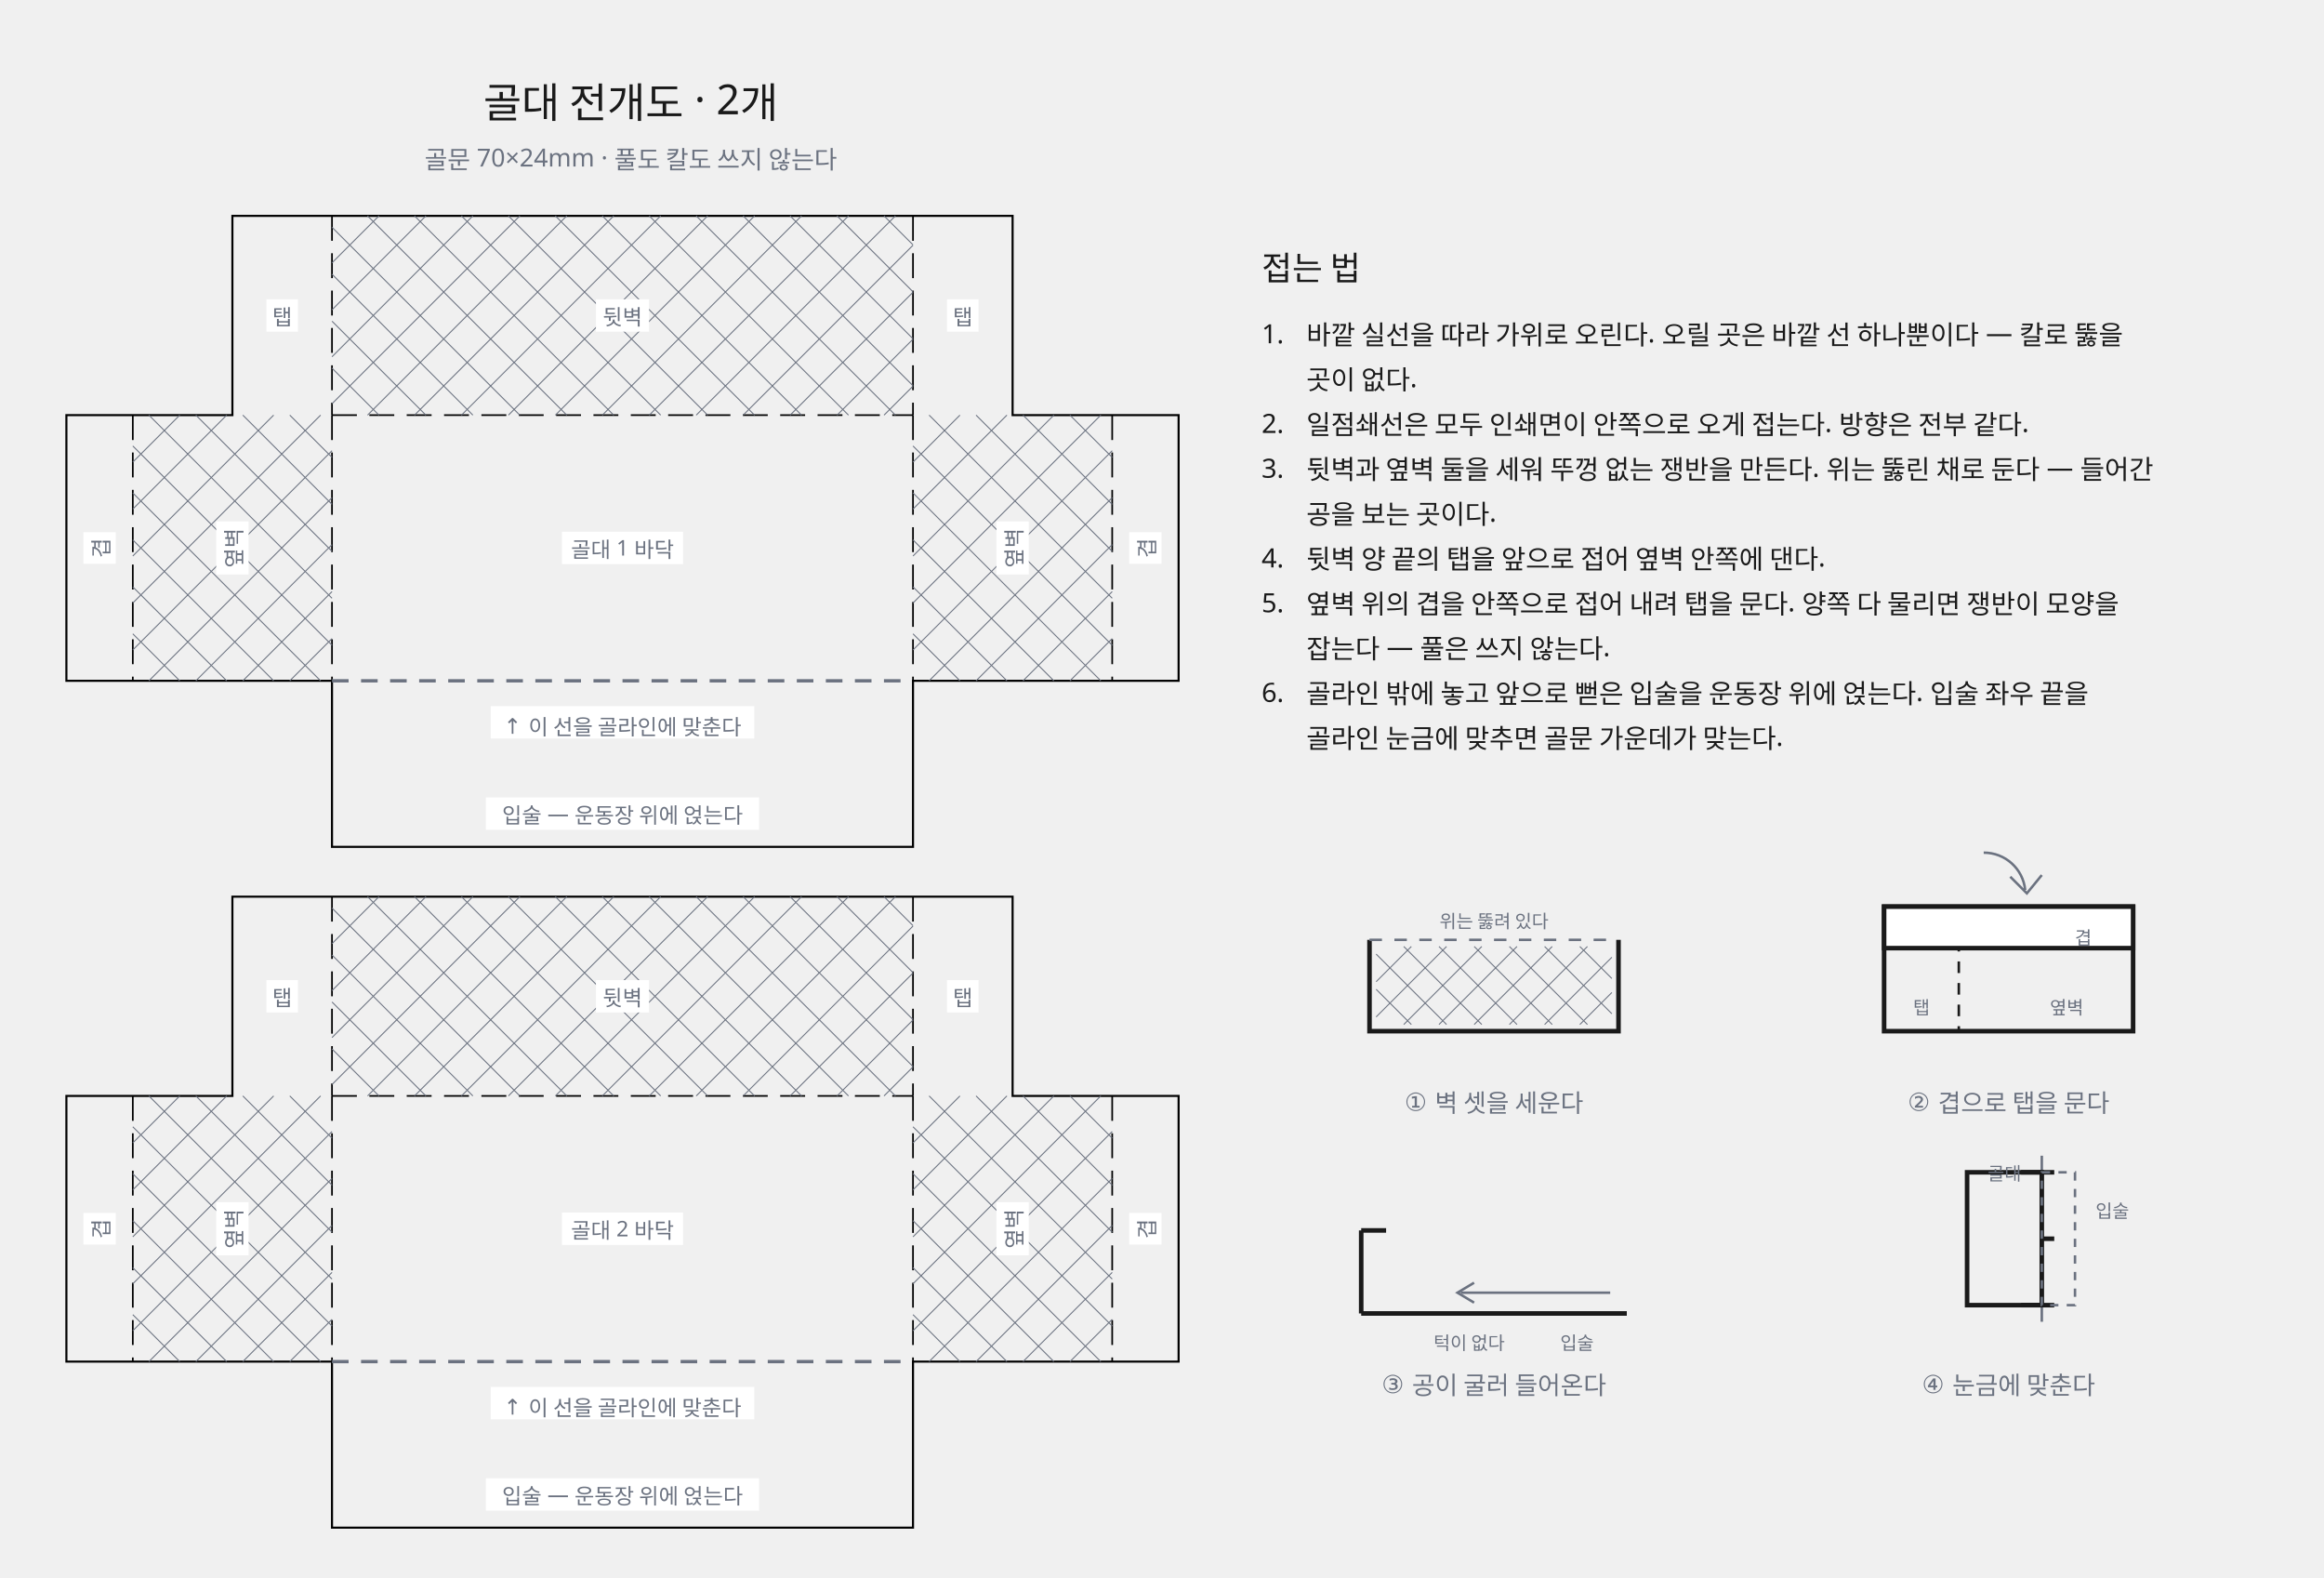
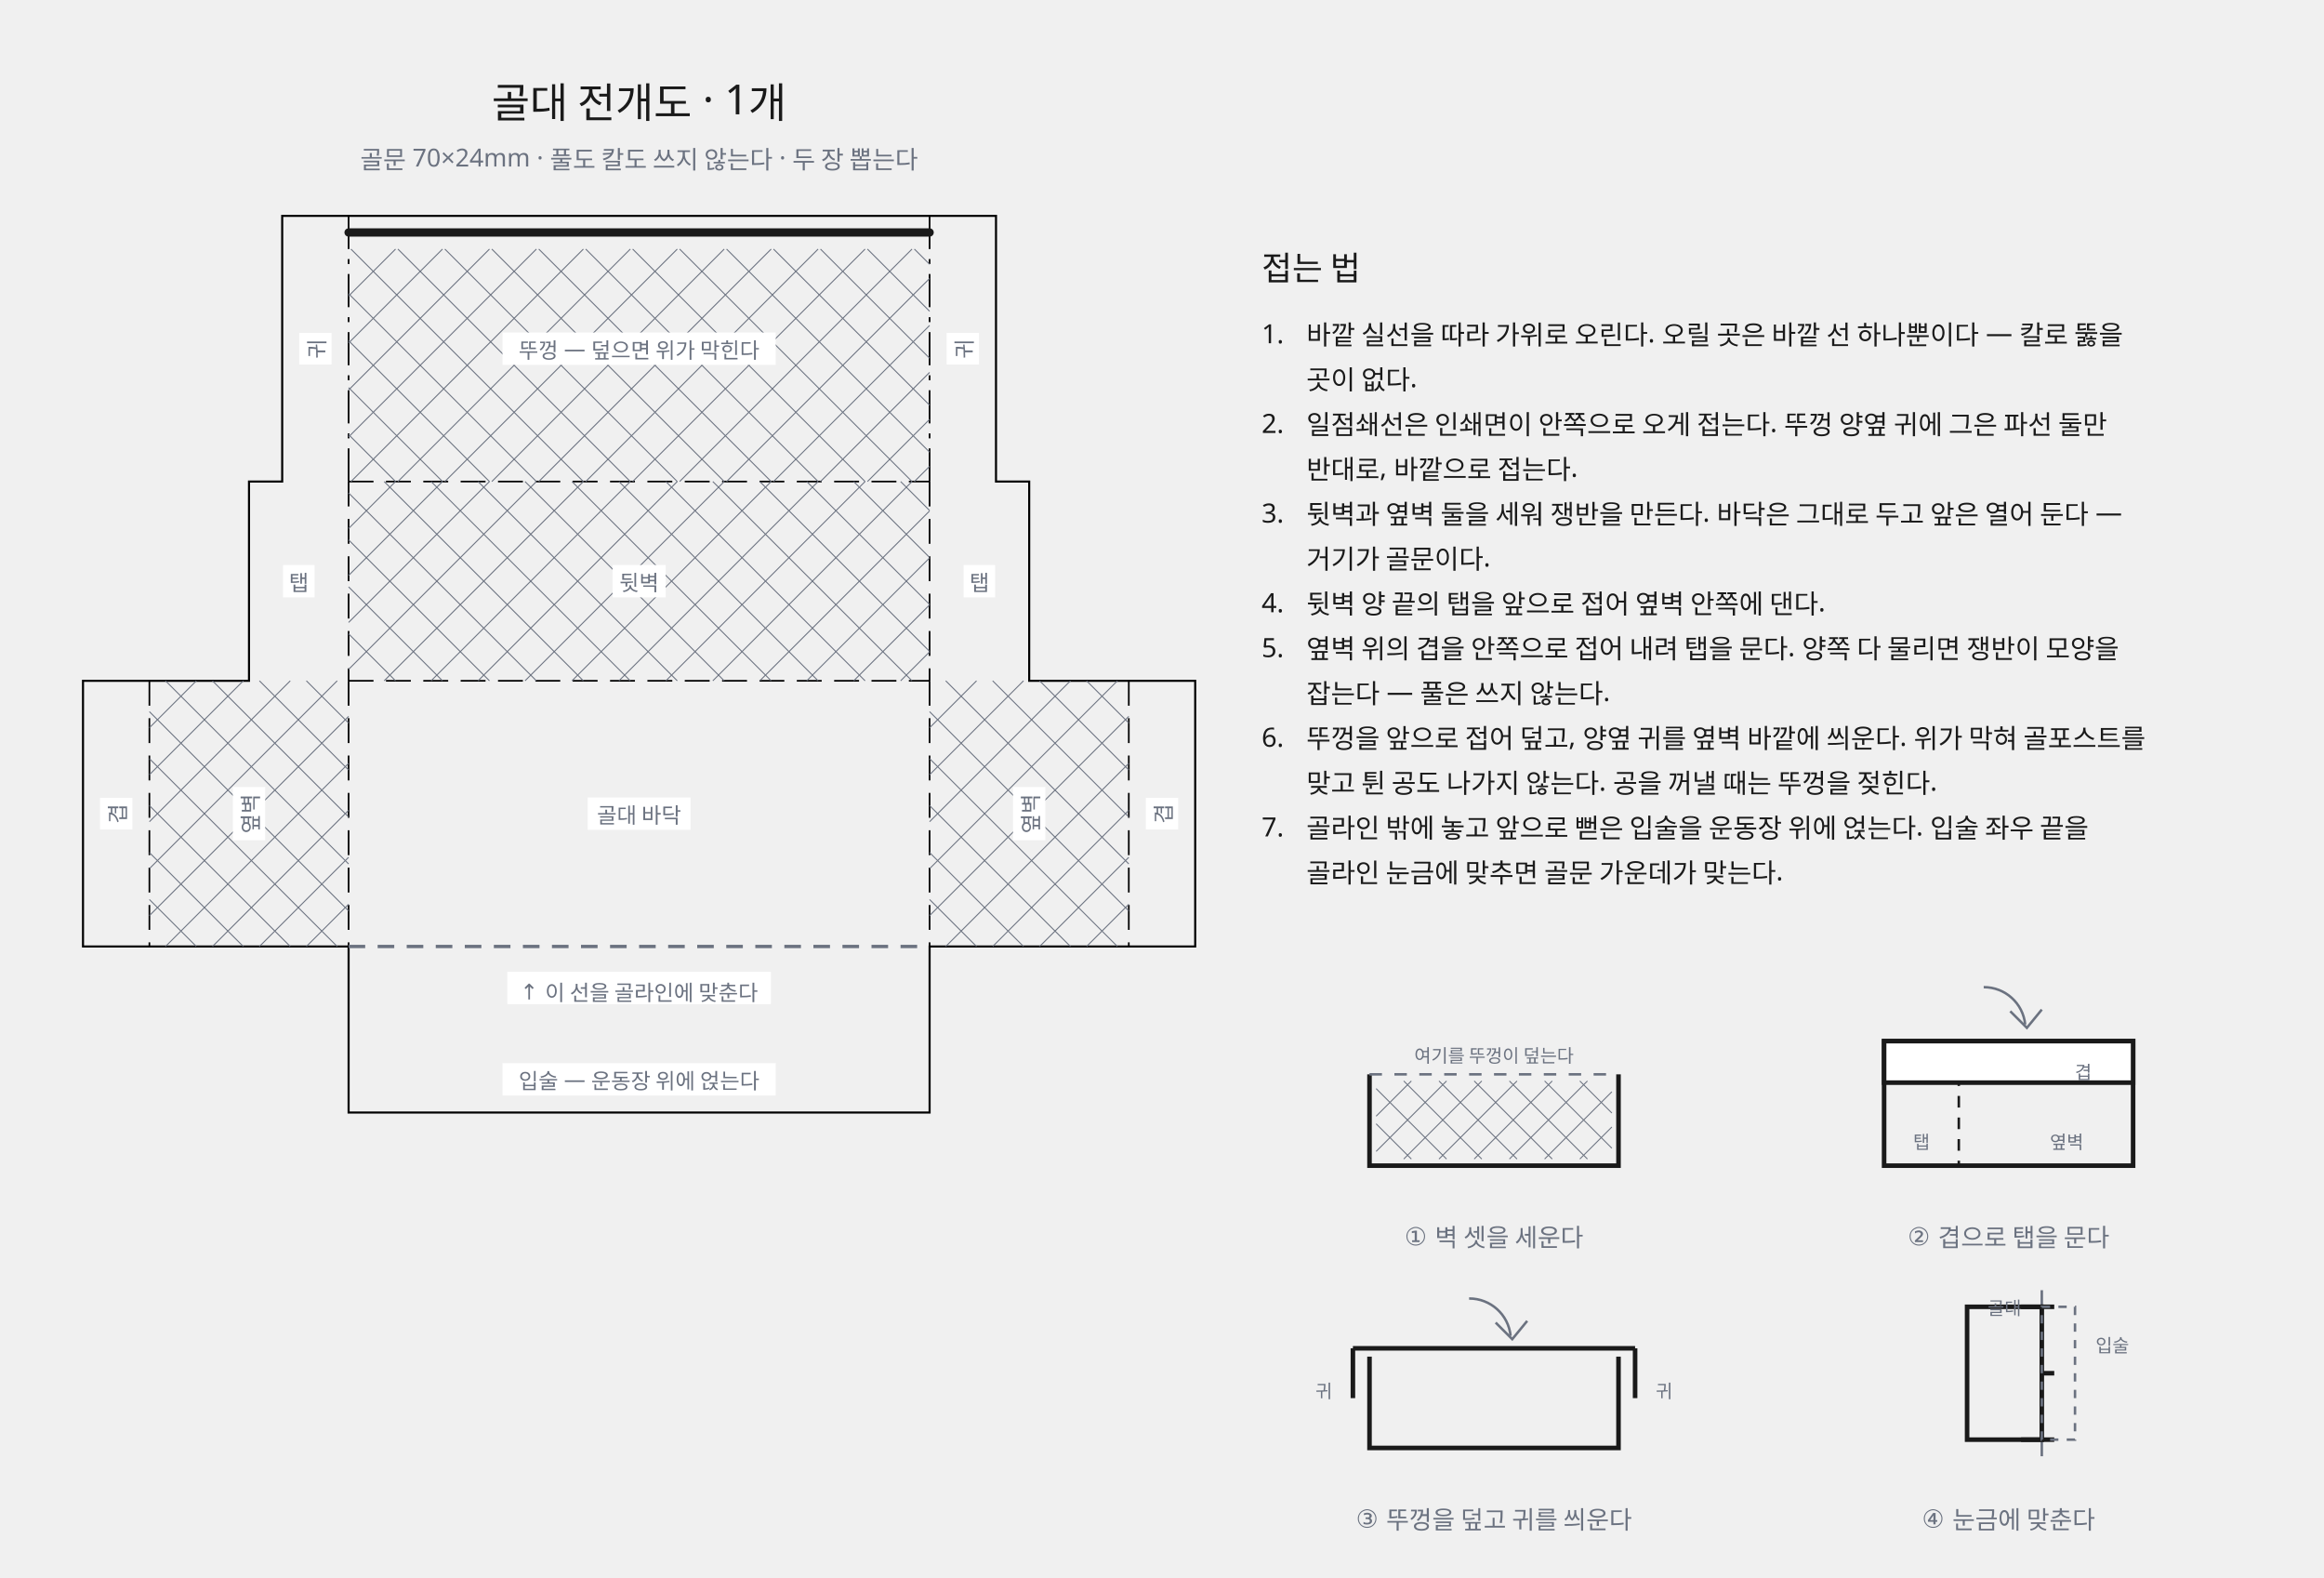
<svg xmlns="http://www.w3.org/2000/svg" width="280mm" height="190mm" viewBox="0 0 280 190" font-family="Noto Sans KR">
  <g id="pc-cut" fill="none" stroke="#000000" stroke-width="0.25" stroke-linecap="butt">
-     <path d="M 28 26 H 122 V 50 H 142 V 82 H 110 V 102 H 40 V 82 H 8 V 50 H 28 Z" />
-     <path d="M 28 108 H 122 V 132 H 142 V 164 H 110 V 184 H 40 V 164 H 8 V 132 H 28 Z" />
+     <path d="M 34 26 H 120 V 58 H 124 V 82 H 144 V 114 H 112 V 134 H 42 V 114 H 10 V 82 H 30 V 58 H 34 Z" />
  </g>
  <g id="pc-fold-valley" fill="none" stroke="#000000" stroke-width="0.2" stroke-dasharray="3 1.5" stroke-linecap="butt">
-     <line x1="40" y1="50" x2="110" y2="50" />
-     <line x1="40" y1="50" x2="40" y2="82" />
-     <line x1="110" y1="50" x2="110" y2="82" />
-     <line x1="16" y1="50" x2="16" y2="82" />
-     <line x1="134" y1="50" x2="134" y2="82" />
-     <line x1="40" y1="26" x2="40" y2="50" />
-     <line x1="110" y1="26" x2="110" y2="50" />
-     <line x1="40" y1="132" x2="110" y2="132" />
-     <line x1="40" y1="132" x2="40" y2="164" />
-     <line x1="110" y1="132" x2="110" y2="164" />
-     <line x1="16" y1="132" x2="16" y2="164" />
-     <line x1="134" y1="132" x2="134" y2="164" />
-     <line x1="40" y1="108" x2="40" y2="132" />
-     <line x1="110" y1="108" x2="110" y2="132" />
+     <line x1="42" y1="58" x2="112" y2="58" />
+     <line x1="42" y1="82" x2="112" y2="82" />
+     <line x1="42" y1="82" x2="42" y2="114" />
+     <line x1="112" y1="82" x2="112" y2="114" />
+     <line x1="18" y1="82" x2="18" y2="114" />
+     <line x1="136" y1="82" x2="136" y2="114" />
+     <line x1="42" y1="58" x2="42" y2="82" />
+     <line x1="112" y1="58" x2="112" y2="82" />
+   </g>
+   <g id="pc-fold-mountain" fill="none" stroke="#000000" stroke-width="0.2" stroke-dasharray="4 1.2 0.6 1.2" stroke-linecap="butt">
+     <line x1="42" y1="26" x2="42" y2="58" />
+     <line x1="112" y1="26" x2="112" y2="58" />
  </g>
  <g id="pc-art" fill="#1a1a1a" stroke="none">
-     <text x="76" y="12" font-size="5" dominant-baseline="central" text-anchor="middle">골대 전개도 · 2개</text>
-     <text x="76" y="19" font-size="3" dominant-baseline="central" fill="#6b7280" text-anchor="middle">골문 70×24mm · 풀도 칼도 쓰지 않는다</text>
+     <text x="77" y="12" font-size="5" dominant-baseline="central" text-anchor="middle">골대 전개도 · 1개</text>
+     <text x="77" y="19" font-size="3" dominant-baseline="central" fill="#6b7280" text-anchor="middle">골문 70×24mm · 풀도 칼도 쓰지 않는다 · 두 장 뽑는다</text>
    <g stroke="#6b7280" stroke-width="0.12" fill="none">
-       <line x1="40" y1="31.657" x2="45.657" y2="26" />
-       <line x1="40" y1="37.314" x2="51.314" y2="26" />
-       <line x1="40" y1="42.971" x2="56.971" y2="26" />
-       <line x1="40" y1="48.627" x2="62.627" y2="26" />
-       <line x1="44.284" y1="50" x2="68.284" y2="26" />
-       <line x1="49.941" y1="50" x2="73.941" y2="26" />
-       <line x1="55.598" y1="50" x2="79.598" y2="26" />
-       <line x1="61.255" y1="50" x2="85.255" y2="26" />
-       <line x1="66.912" y1="50" x2="90.912" y2="26" />
-       <line x1="72.569" y1="50" x2="96.569" y2="26" />
-       <line x1="78.225" y1="50" x2="102.225" y2="26" />
-       <line x1="83.882" y1="50" x2="107.882" y2="26" />
-       <line x1="89.539" y1="50" x2="110" y2="29.539" />
-       <line x1="95.196" y1="50" x2="110" y2="35.196" />
-       <line x1="100.853" y1="50" x2="110" y2="40.853" />
-       <line x1="106.51" y1="50" x2="110" y2="46.51" />
-       <line x1="40" y1="44.343" x2="45.657" y2="50" />
-       <line x1="40" y1="38.686" x2="51.314" y2="50" />
-       <line x1="40" y1="33.029" x2="56.971" y2="50" />
-       <line x1="40" y1="27.373" x2="62.627" y2="50" />
-       <line x1="44.284" y1="26" x2="68.284" y2="50" />
-       <line x1="49.941" y1="26" x2="73.941" y2="50" />
-       <line x1="55.598" y1="26" x2="79.598" y2="50" />
-       <line x1="61.255" y1="26" x2="85.255" y2="50" />
-       <line x1="66.912" y1="26" x2="90.912" y2="50" />
-       <line x1="72.569" y1="26" x2="96.569" y2="50" />
-       <line x1="78.225" y1="26" x2="102.225" y2="50" />
-       <line x1="83.882" y1="26" x2="107.882" y2="50" />
-       <line x1="89.539" y1="26" x2="110" y2="46.461" />
-       <line x1="95.196" y1="26" x2="110" y2="40.804" />
-       <line x1="100.853" y1="26" x2="110" y2="35.147" />
-       <line x1="106.51" y1="26" x2="110" y2="29.49" />
-       <line x1="16" y1="55.657" x2="21.657" y2="50" />
-       <line x1="16" y1="61.314" x2="27.314" y2="50" />
-       <line x1="16" y1="66.971" x2="32.971" y2="50" />
-       <line x1="16" y1="72.627" x2="38.627" y2="50" />
-       <line x1="16" y1="78.284" x2="40" y2="54.284" />
-       <line x1="17.941" y1="82" x2="40" y2="59.941" />
-       <line x1="23.598" y1="82" x2="40" y2="65.598" />
-       <line x1="29.255" y1="82" x2="40" y2="71.255" />
-       <line x1="34.912" y1="82" x2="40" y2="76.912" />
-       <line x1="16" y1="76.343" x2="21.657" y2="82" />
-       <line x1="16" y1="70.686" x2="27.314" y2="82" />
-       <line x1="16" y1="65.029" x2="32.971" y2="82" />
-       <line x1="16" y1="59.373" x2="38.627" y2="82" />
-       <line x1="16" y1="53.716" x2="40" y2="77.716" />
-       <line x1="17.941" y1="50" x2="40" y2="72.059" />
-       <line x1="23.598" y1="50" x2="40" y2="66.402" />
-       <line x1="29.255" y1="50" x2="40" y2="60.745" />
-       <line x1="34.912" y1="50" x2="40" y2="55.088" />
-       <line x1="110" y1="55.657" x2="115.657" y2="50" />
-       <line x1="110" y1="61.314" x2="121.314" y2="50" />
-       <line x1="110" y1="66.971" x2="126.971" y2="50" />
-       <line x1="110" y1="72.627" x2="132.627" y2="50" />
-       <line x1="110" y1="78.284" x2="134" y2="54.284" />
-       <line x1="111.941" y1="82" x2="134" y2="59.941" />
-       <line x1="117.598" y1="82" x2="134" y2="65.598" />
-       <line x1="123.255" y1="82" x2="134" y2="71.255" />
-       <line x1="128.912" y1="82" x2="134" y2="76.912" />
-       <line x1="110" y1="76.343" x2="115.657" y2="82" />
-       <line x1="110" y1="70.686" x2="121.314" y2="82" />
-       <line x1="110" y1="65.029" x2="126.971" y2="82" />
-       <line x1="110" y1="59.373" x2="132.627" y2="82" />
-       <line x1="110" y1="53.716" x2="134" y2="77.716" />
-       <line x1="111.941" y1="50" x2="134" y2="72.059" />
-       <line x1="117.598" y1="50" x2="134" y2="66.402" />
-       <line x1="123.255" y1="50" x2="134" y2="60.745" />
-       <line x1="128.912" y1="50" x2="134" y2="55.088" />
+       <line x1="42" y1="35.657" x2="47.657" y2="30" />
+       <line x1="42" y1="41.314" x2="53.314" y2="30" />
+       <line x1="42" y1="46.971" x2="58.971" y2="30" />
+       <line x1="42" y1="52.627" x2="64.627" y2="30" />
+       <line x1="42.284" y1="58" x2="70.284" y2="30" />
+       <line x1="47.941" y1="58" x2="75.941" y2="30" />
+       <line x1="53.598" y1="58" x2="81.598" y2="30" />
+       <line x1="59.255" y1="58" x2="87.255" y2="30" />
+       <line x1="64.912" y1="58" x2="92.912" y2="30" />
+       <line x1="70.569" y1="58" x2="98.569" y2="30" />
+       <line x1="76.225" y1="58" x2="104.225" y2="30" />
+       <line x1="81.882" y1="58" x2="109.882" y2="30" />
+       <line x1="87.539" y1="58" x2="112" y2="33.539" />
+       <line x1="93.196" y1="58" x2="112" y2="39.196" />
+       <line x1="98.853" y1="58" x2="112" y2="44.853" />
+       <line x1="104.51" y1="58" x2="112" y2="50.51" />
+       <line x1="110.167" y1="58" x2="112" y2="56.167" />
+       <line x1="42" y1="52.343" x2="47.657" y2="58" />
+       <line x1="42" y1="46.686" x2="53.314" y2="58" />
+       <line x1="42" y1="41.029" x2="58.971" y2="58" />
+       <line x1="42" y1="35.373" x2="64.627" y2="58" />
+       <line x1="42.284" y1="30" x2="70.284" y2="58" />
+       <line x1="47.941" y1="30" x2="75.941" y2="58" />
+       <line x1="53.598" y1="30" x2="81.598" y2="58" />
+       <line x1="59.255" y1="30" x2="87.255" y2="58" />
+       <line x1="64.912" y1="30" x2="92.912" y2="58" />
+       <line x1="70.569" y1="30" x2="98.569" y2="58" />
+       <line x1="76.225" y1="30" x2="104.225" y2="58" />
+       <line x1="81.882" y1="30" x2="109.882" y2="58" />
+       <line x1="87.539" y1="30" x2="112" y2="54.461" />
+       <line x1="93.196" y1="30" x2="112" y2="48.804" />
+       <line x1="98.853" y1="30" x2="112" y2="43.147" />
+       <line x1="104.51" y1="30" x2="112" y2="37.49" />
+       <line x1="110.167" y1="30" x2="112" y2="31.833" />
+       <line x1="42" y1="63.657" x2="47.657" y2="58" />
+       <line x1="42" y1="69.314" x2="53.314" y2="58" />
+       <line x1="42" y1="74.971" x2="58.971" y2="58" />
+       <line x1="42" y1="80.627" x2="64.627" y2="58" />
+       <line x1="46.284" y1="82" x2="70.284" y2="58" />
+       <line x1="51.941" y1="82" x2="75.941" y2="58" />
+       <line x1="57.598" y1="82" x2="81.598" y2="58" />
+       <line x1="63.255" y1="82" x2="87.255" y2="58" />
+       <line x1="68.912" y1="82" x2="92.912" y2="58" />
+       <line x1="74.569" y1="82" x2="98.569" y2="58" />
+       <line x1="80.225" y1="82" x2="104.225" y2="58" />
+       <line x1="85.882" y1="82" x2="109.882" y2="58" />
+       <line x1="91.539" y1="82" x2="112" y2="61.539" />
+       <line x1="97.196" y1="82" x2="112" y2="67.196" />
+       <line x1="102.853" y1="82" x2="112" y2="72.853" />
+       <line x1="108.51" y1="82" x2="112" y2="78.51" />
+       <line x1="42" y1="76.343" x2="47.657" y2="82" />
+       <line x1="42" y1="70.686" x2="53.314" y2="82" />
+       <line x1="42" y1="65.029" x2="58.971" y2="82" />
+       <line x1="42" y1="59.373" x2="64.627" y2="82" />
+       <line x1="46.284" y1="58" x2="70.284" y2="82" />
+       <line x1="51.941" y1="58" x2="75.941" y2="82" />
+       <line x1="57.598" y1="58" x2="81.598" y2="82" />
+       <line x1="63.255" y1="58" x2="87.255" y2="82" />
+       <line x1="68.912" y1="58" x2="92.912" y2="82" />
+       <line x1="74.569" y1="58" x2="98.569" y2="82" />
+       <line x1="80.225" y1="58" x2="104.225" y2="82" />
+       <line x1="85.882" y1="58" x2="109.882" y2="82" />
+       <line x1="91.539" y1="58" x2="112" y2="78.461" />
+       <line x1="97.196" y1="58" x2="112" y2="72.804" />
+       <line x1="102.853" y1="58" x2="112" y2="67.147" />
+       <line x1="108.51" y1="58" x2="112" y2="61.49" />
+       <line x1="18" y1="87.657" x2="23.657" y2="82" />
+       <line x1="18" y1="93.314" x2="29.314" y2="82" />
+       <line x1="18" y1="98.971" x2="34.971" y2="82" />
+       <line x1="18" y1="104.627" x2="40.627" y2="82" />
+       <line x1="18" y1="110.284" x2="42" y2="86.284" />
+       <line x1="19.941" y1="114" x2="42" y2="91.941" />
+       <line x1="25.598" y1="114" x2="42" y2="97.598" />
+       <line x1="31.255" y1="114" x2="42" y2="103.255" />
+       <line x1="36.912" y1="114" x2="42" y2="108.912" />
+       <line x1="18" y1="108.343" x2="23.657" y2="114" />
+       <line x1="18" y1="102.686" x2="29.314" y2="114" />
+       <line x1="18" y1="97.029" x2="34.971" y2="114" />
+       <line x1="18" y1="91.373" x2="40.627" y2="114" />
+       <line x1="18" y1="85.716" x2="42" y2="109.716" />
+       <line x1="19.941" y1="82" x2="42" y2="104.059" />
+       <line x1="25.598" y1="82" x2="42" y2="98.402" />
+       <line x1="31.255" y1="82" x2="42" y2="92.745" />
+       <line x1="36.912" y1="82" x2="42" y2="87.088" />
+       <line x1="112" y1="87.657" x2="117.657" y2="82" />
+       <line x1="112" y1="93.314" x2="123.314" y2="82" />
+       <line x1="112" y1="98.971" x2="128.971" y2="82" />
+       <line x1="112" y1="104.627" x2="134.627" y2="82" />
+       <line x1="112" y1="110.284" x2="136" y2="86.284" />
+       <line x1="113.941" y1="114" x2="136" y2="91.941" />
+       <line x1="119.598" y1="114" x2="136" y2="97.598" />
+       <line x1="125.255" y1="114" x2="136" y2="103.255" />
+       <line x1="130.912" y1="114" x2="136" y2="108.912" />
+       <line x1="112" y1="108.343" x2="117.657" y2="114" />
+       <line x1="112" y1="102.686" x2="123.314" y2="114" />
+       <line x1="112" y1="97.029" x2="128.971" y2="114" />
+       <line x1="112" y1="91.373" x2="134.627" y2="114" />
+       <line x1="112" y1="85.716" x2="136" y2="109.716" />
+       <line x1="113.941" y1="82" x2="136" y2="104.059" />
+       <line x1="119.598" y1="82" x2="136" y2="98.402" />
+       <line x1="125.255" y1="82" x2="136" y2="92.745" />
+       <line x1="130.912" y1="82" x2="136" y2="87.088" />
    </g>
-     <g stroke="#6b7280" stroke-width="0.12" fill="none">
-       <line x1="40" y1="113.657" x2="45.657" y2="108" />
-       <line x1="40" y1="119.314" x2="51.314" y2="108" />
-       <line x1="40" y1="124.971" x2="56.971" y2="108" />
-       <line x1="40" y1="130.627" x2="62.627" y2="108" />
-       <line x1="44.284" y1="132" x2="68.284" y2="108" />
-       <line x1="49.941" y1="132" x2="73.941" y2="108" />
-       <line x1="55.598" y1="132" x2="79.598" y2="108" />
-       <line x1="61.255" y1="132" x2="85.255" y2="108" />
-       <line x1="66.912" y1="132" x2="90.912" y2="108" />
-       <line x1="72.569" y1="132" x2="96.569" y2="108" />
-       <line x1="78.225" y1="132" x2="102.225" y2="108" />
-       <line x1="83.882" y1="132" x2="107.882" y2="108" />
-       <line x1="89.539" y1="132" x2="110" y2="111.539" />
-       <line x1="95.196" y1="132" x2="110" y2="117.196" />
-       <line x1="100.853" y1="132" x2="110" y2="122.853" />
-       <line x1="106.51" y1="132" x2="110" y2="128.51" />
-       <line x1="40" y1="126.343" x2="45.657" y2="132" />
-       <line x1="40" y1="120.686" x2="51.314" y2="132" />
-       <line x1="40" y1="115.029" x2="56.971" y2="132" />
-       <line x1="40" y1="109.373" x2="62.627" y2="132" />
-       <line x1="44.284" y1="108" x2="68.284" y2="132" />
-       <line x1="49.941" y1="108" x2="73.941" y2="132" />
-       <line x1="55.598" y1="108" x2="79.598" y2="132" />
-       <line x1="61.255" y1="108" x2="85.255" y2="132" />
-       <line x1="66.912" y1="108" x2="90.912" y2="132" />
-       <line x1="72.569" y1="108" x2="96.569" y2="132" />
-       <line x1="78.225" y1="108" x2="102.225" y2="132" />
-       <line x1="83.882" y1="108" x2="107.882" y2="132" />
-       <line x1="89.539" y1="108" x2="110" y2="128.461" />
-       <line x1="95.196" y1="108" x2="110" y2="122.804" />
-       <line x1="100.853" y1="108" x2="110" y2="117.147" />
-       <line x1="106.51" y1="108" x2="110" y2="111.49" />
-       <line x1="16" y1="137.657" x2="21.657" y2="132" />
-       <line x1="16" y1="143.314" x2="27.314" y2="132" />
-       <line x1="16" y1="148.971" x2="32.971" y2="132" />
-       <line x1="16" y1="154.627" x2="38.627" y2="132" />
-       <line x1="16" y1="160.284" x2="40" y2="136.284" />
-       <line x1="17.941" y1="164" x2="40" y2="141.941" />
-       <line x1="23.598" y1="164" x2="40" y2="147.598" />
-       <line x1="29.255" y1="164" x2="40" y2="153.255" />
-       <line x1="34.912" y1="164" x2="40" y2="158.912" />
-       <line x1="16" y1="158.343" x2="21.657" y2="164" />
-       <line x1="16" y1="152.686" x2="27.314" y2="164" />
-       <line x1="16" y1="147.029" x2="32.971" y2="164" />
-       <line x1="16" y1="141.373" x2="38.627" y2="164" />
-       <line x1="16" y1="135.716" x2="40" y2="159.716" />
-       <line x1="17.941" y1="132" x2="40" y2="154.059" />
-       <line x1="23.598" y1="132" x2="40" y2="148.402" />
-       <line x1="29.255" y1="132" x2="40" y2="142.745" />
-       <line x1="34.912" y1="132" x2="40" y2="137.088" />
-       <line x1="110" y1="137.657" x2="115.657" y2="132" />
-       <line x1="110" y1="143.314" x2="121.314" y2="132" />
-       <line x1="110" y1="148.971" x2="126.971" y2="132" />
-       <line x1="110" y1="154.627" x2="132.627" y2="132" />
-       <line x1="110" y1="160.284" x2="134" y2="136.284" />
-       <line x1="111.941" y1="164" x2="134" y2="141.941" />
-       <line x1="117.598" y1="164" x2="134" y2="147.598" />
-       <line x1="123.255" y1="164" x2="134" y2="153.255" />
-       <line x1="128.912" y1="164" x2="134" y2="158.912" />
-       <line x1="110" y1="158.343" x2="115.657" y2="164" />
-       <line x1="110" y1="152.686" x2="121.314" y2="164" />
-       <line x1="110" y1="147.029" x2="126.971" y2="164" />
-       <line x1="110" y1="141.373" x2="132.627" y2="164" />
-       <line x1="110" y1="135.716" x2="134" y2="159.716" />
-       <line x1="111.941" y1="132" x2="134" y2="154.059" />
-       <line x1="117.598" y1="132" x2="134" y2="148.402" />
-       <line x1="123.255" y1="132" x2="134" y2="142.745" />
-       <line x1="128.912" y1="132" x2="134" y2="137.088" />
-     </g>
-     <line x1="40" y1="82" x2="110" y2="82" stroke="#6b7280" stroke-width="0.4" stroke-dasharray="2 1.5" />
-     <line x1="40" y1="164" x2="110" y2="164" stroke="#6b7280" stroke-width="0.4" stroke-dasharray="2 1.5" />
-     <rect x="71.8" y="36.05" width="6.4" height="3.9" fill="#ffffff" stroke="none" />
-     <text x="75" y="38" font-size="2.6" dominant-baseline="central" fill="#6b7280" stroke="none" text-anchor="middle">뒷벽</text>
-     <rect x="24.8" y="64.05" width="6.4" height="3.9" fill="#ffffff" stroke="none" transform="rotate(-90 28 66)" />
-     <text x="28" y="66" font-size="2.6" dominant-baseline="central" fill="#6b7280" stroke="none" text-anchor="middle" transform="rotate(-90 28 66)">옆벽</text>
-     <rect x="118.8" y="64.05" width="6.4" height="3.9" fill="#ffffff" stroke="none" transform="rotate(-90 122 66)" />
-     <text x="122" y="66" font-size="2.6" dominant-baseline="central" fill="#6b7280" stroke="none" text-anchor="middle" transform="rotate(-90 122 66)">옆벽</text>
-     <rect x="10.1" y="64.05" width="3.8" height="3.9" fill="#ffffff" stroke="none" transform="rotate(-90 12 66)" />
-     <text x="12" y="66" font-size="2.6" dominant-baseline="central" fill="#6b7280" stroke="none" text-anchor="middle" transform="rotate(-90 12 66)">겹</text>
-     <rect x="136.1" y="64.05" width="3.8" height="3.9" fill="#ffffff" stroke="none" transform="rotate(-90 138 66)" />
-     <text x="138" y="66" font-size="2.6" dominant-baseline="central" fill="#6b7280" stroke="none" text-anchor="middle" transform="rotate(-90 138 66)">겹</text>
-     <rect x="32.1" y="36.05" width="3.8" height="3.9" fill="#ffffff" stroke="none" />
-     <text x="34" y="38" font-size="2.6" dominant-baseline="central" fill="#6b7280" stroke="none" text-anchor="middle">탭</text>
-     <rect x="114.1" y="36.05" width="3.8" height="3.9" fill="#ffffff" stroke="none" />
-     <text x="116" y="38" font-size="2.6" dominant-baseline="central" fill="#6b7280" stroke="none" text-anchor="middle">탭</text>
-     <rect x="67.705" y="64.05" width="14.59" height="3.9" fill="#ffffff" stroke="none" />
-     <text x="75" y="66" font-size="2.6" dominant-baseline="central" fill="#6b7280" stroke="none" text-anchor="middle">골대 1 바닥</text>
-     <rect x="59.125" y="85.05" width="31.75" height="3.9" fill="#ffffff" stroke="none" />
-     <text x="75" y="87" font-size="2.6" dominant-baseline="central" fill="#6b7280" stroke="none" text-anchor="middle">↑ 이 선을 골라인에 맞춘다</text>
-     <rect x="58.54" y="96.05" width="32.92" height="3.9" fill="#ffffff" stroke="none" />
-     <text x="75" y="98" font-size="2.6" dominant-baseline="central" fill="#6b7280" stroke="none" text-anchor="middle">입술 — 운동장 위에 얹는다</text>
-     <rect x="71.8" y="118.05" width="6.4" height="3.9" fill="#ffffff" stroke="none" />
-     <text x="75" y="120" font-size="2.6" dominant-baseline="central" fill="#6b7280" stroke="none" text-anchor="middle">뒷벽</text>
-     <rect x="24.8" y="146.05" width="6.4" height="3.9" fill="#ffffff" stroke="none" transform="rotate(-90 28 148)" />
-     <text x="28" y="148" font-size="2.6" dominant-baseline="central" fill="#6b7280" stroke="none" text-anchor="middle" transform="rotate(-90 28 148)">옆벽</text>
-     <rect x="118.8" y="146.05" width="6.4" height="3.9" fill="#ffffff" stroke="none" transform="rotate(-90 122 148)" />
-     <text x="122" y="148" font-size="2.6" dominant-baseline="central" fill="#6b7280" stroke="none" text-anchor="middle" transform="rotate(-90 122 148)">옆벽</text>
-     <rect x="10.1" y="146.05" width="3.8" height="3.9" fill="#ffffff" stroke="none" transform="rotate(-90 12 148)" />
-     <text x="12" y="148" font-size="2.6" dominant-baseline="central" fill="#6b7280" stroke="none" text-anchor="middle" transform="rotate(-90 12 148)">겹</text>
-     <rect x="136.1" y="146.05" width="3.8" height="3.9" fill="#ffffff" stroke="none" transform="rotate(-90 138 148)" />
-     <text x="138" y="148" font-size="2.6" dominant-baseline="central" fill="#6b7280" stroke="none" text-anchor="middle" transform="rotate(-90 138 148)">겹</text>
-     <rect x="32.1" y="118.05" width="3.8" height="3.9" fill="#ffffff" stroke="none" />
-     <text x="34" y="120" font-size="2.6" dominant-baseline="central" fill="#6b7280" stroke="none" text-anchor="middle">탭</text>
-     <rect x="114.1" y="118.05" width="3.8" height="3.9" fill="#ffffff" stroke="none" />
-     <text x="116" y="120" font-size="2.6" dominant-baseline="central" fill="#6b7280" stroke="none" text-anchor="middle">탭</text>
-     <rect x="67.705" y="146.05" width="14.59" height="3.9" fill="#ffffff" stroke="none" />
-     <text x="75" y="148" font-size="2.6" dominant-baseline="central" fill="#6b7280" stroke="none" text-anchor="middle">골대 2 바닥</text>
-     <rect x="59.125" y="167.05" width="31.75" height="3.9" fill="#ffffff" stroke="none" />
-     <text x="75" y="169" font-size="2.6" dominant-baseline="central" fill="#6b7280" stroke="none" text-anchor="middle">↑ 이 선을 골라인에 맞춘다</text>
-     <rect x="58.54" y="178.05" width="32.92" height="3.9" fill="#ffffff" stroke="none" />
-     <text x="75" y="180" font-size="2.6" dominant-baseline="central" fill="#6b7280" stroke="none" text-anchor="middle">입술 — 운동장 위에 얹는다</text>
+     <line x1="42" y1="28" x2="112" y2="28" stroke="#1a1a1a" stroke-width="1" stroke-linecap="round" />
+     <line x1="42" y1="114" x2="112" y2="114" stroke="#6b7280" stroke-width="0.4" stroke-dasharray="2 1.5" />
+     <rect x="73.8" y="68.05" width="6.4" height="3.9" fill="#ffffff" stroke="none" />
+     <text x="77" y="70" font-size="2.6" dominant-baseline="central" fill="#6b7280" stroke="none" text-anchor="middle">뒷벽</text>
+     <rect x="26.8" y="96.05" width="6.4" height="3.9" fill="#ffffff" stroke="none" transform="rotate(-90 30 98)" />
+     <text x="30" y="98" font-size="2.6" dominant-baseline="central" fill="#6b7280" stroke="none" text-anchor="middle" transform="rotate(-90 30 98)">옆벽</text>
+     <rect x="120.8" y="96.05" width="6.4" height="3.9" fill="#ffffff" stroke="none" transform="rotate(-90 124 98)" />
+     <text x="124" y="98" font-size="2.6" dominant-baseline="central" fill="#6b7280" stroke="none" text-anchor="middle" transform="rotate(-90 124 98)">옆벽</text>
+     <rect x="12.1" y="96.05" width="3.8" height="3.9" fill="#ffffff" stroke="none" transform="rotate(-90 14 98)" />
+     <text x="14" y="98" font-size="2.6" dominant-baseline="central" fill="#6b7280" stroke="none" text-anchor="middle" transform="rotate(-90 14 98)">겹</text>
+     <rect x="138.1" y="96.05" width="3.8" height="3.9" fill="#ffffff" stroke="none" transform="rotate(-90 140 98)" />
+     <text x="140" y="98" font-size="2.6" dominant-baseline="central" fill="#6b7280" stroke="none" text-anchor="middle" transform="rotate(-90 140 98)">겹</text>
+     <rect x="34.1" y="68.05" width="3.8" height="3.9" fill="#ffffff" stroke="none" />
+     <text x="36" y="70" font-size="2.6" dominant-baseline="central" fill="#6b7280" stroke="none" text-anchor="middle">탭</text>
+     <rect x="116.1" y="68.05" width="3.8" height="3.9" fill="#ffffff" stroke="none" />
+     <text x="118" y="70" font-size="2.6" dominant-baseline="central" fill="#6b7280" stroke="none" text-anchor="middle">탭</text>
+     <rect x="60.54" y="40.05" width="32.92" height="3.9" fill="#ffffff" stroke="none" />
+     <text x="77" y="42" font-size="2.6" dominant-baseline="central" fill="#6b7280" stroke="none" text-anchor="middle">뚜껑 — 덮으면 위가 막힌다</text>
+     <rect x="36.1" y="40.05" width="3.8" height="3.9" fill="#ffffff" stroke="none" transform="rotate(-90 38 42)" />
+     <text x="38" y="42" font-size="2.6" dominant-baseline="central" fill="#6b7280" stroke="none" text-anchor="middle" transform="rotate(-90 38 42)">귀</text>
+     <rect x="114.1" y="40.05" width="3.8" height="3.9" fill="#ffffff" stroke="none" transform="rotate(-90 116 42)" />
+     <text x="116" y="42" font-size="2.6" dominant-baseline="central" fill="#6b7280" stroke="none" text-anchor="middle" transform="rotate(-90 116 42)">귀</text>
+     <rect x="70.81" y="96.05" width="12.38" height="3.9" fill="#ffffff" stroke="none" />
+     <text x="77" y="98" font-size="2.6" dominant-baseline="central" fill="#6b7280" stroke="none" text-anchor="middle">골대 바닥</text>
+     <rect x="61.125" y="117.05" width="31.75" height="3.9" fill="#ffffff" stroke="none" />
+     <text x="77" y="119" font-size="2.6" dominant-baseline="central" fill="#6b7280" stroke="none" text-anchor="middle">↑ 이 선을 골라인에 맞춘다</text>
+     <rect x="60.54" y="128.05" width="32.92" height="3.9" fill="#ffffff" stroke="none" />
+     <text x="77" y="130" font-size="2.6" dominant-baseline="central" fill="#6b7280" stroke="none" text-anchor="middle">입술 — 운동장 위에 얹는다</text>
    <text x="152" y="32" font-size="4" dominant-baseline="central" text-anchor="start">접는 법</text>
    <text x="152" y="40.1" font-size="3.2" dominant-baseline="central" text-anchor="start">1.</text>
    <text x="157.4" y="40.1" font-size="3.2" dominant-baseline="central" text-anchor="start">바깥 실선을 따라 가위로 오린다. 오릴 곳은 바깥 선 하나뿐이다 — 칼로 뚫을</text>
    <text x="157.4" y="45.5" font-size="3.2" dominant-baseline="central" text-anchor="start">곳이 없다.</text>
    <text x="152" y="50.9" font-size="3.2" dominant-baseline="central" text-anchor="start">2.</text>
-     <text x="157.4" y="50.9" font-size="3.2" dominant-baseline="central" text-anchor="start">일점쇄선은 모두 인쇄면이 안쪽으로 오게 접는다. 방향은 전부 같다.</text>
-     <text x="152" y="56.3" font-size="3.2" dominant-baseline="central" text-anchor="start">3.</text>
-     <text x="157.4" y="56.3" font-size="3.2" dominant-baseline="central" text-anchor="start">뒷벽과 옆벽 둘을 세워 뚜껑 없는 쟁반을 만든다. 위는 뚫린 채로 둔다 — 들어간</text>
-     <text x="157.4" y="61.7" font-size="3.2" dominant-baseline="central" text-anchor="start">공을 보는 곳이다.</text>
-     <text x="152" y="67.1" font-size="3.2" dominant-baseline="central" text-anchor="start">4.</text>
-     <text x="157.4" y="67.1" font-size="3.2" dominant-baseline="central" text-anchor="start">뒷벽 양 끝의 탭을 앞으로 접어 옆벽 안쪽에 댄다.</text>
-     <text x="152" y="72.5" font-size="3.2" dominant-baseline="central" text-anchor="start">5.</text>
-     <text x="157.4" y="72.5" font-size="3.2" dominant-baseline="central" text-anchor="start">옆벽 위의 겹을 안쪽으로 접어 내려 탭을 문다. 양쪽 다 물리면 쟁반이 모양을</text>
-     <text x="157.4" y="77.9" font-size="3.2" dominant-baseline="central" text-anchor="start">잡는다 — 풀은 쓰지 않는다.</text>
-     <text x="152" y="83.3" font-size="3.2" dominant-baseline="central" text-anchor="start">6.</text>
-     <text x="157.4" y="83.3" font-size="3.2" dominant-baseline="central" text-anchor="start">골라인 밖에 놓고 앞으로 뻗은 입술을 운동장 위에 얹는다. 입술 좌우 끝을</text>
-     <text x="157.4" y="88.7" font-size="3.2" dominant-baseline="central" text-anchor="start">골라인 눈금에 맞추면 골문 가운데가 맞는다.</text>
-     <path d="M 165 113.2 V 124.2 H 195 V 113.2" fill="none" stroke="#1a1a1a" stroke-width="0.55" />
+     <text x="157.4" y="50.9" font-size="3.2" dominant-baseline="central" text-anchor="start">일점쇄선은 인쇄면이 안쪽으로 오게 접는다. 뚜껑 양옆 귀에 그은 파선 둘만</text>
+     <text x="157.4" y="56.3" font-size="3.2" dominant-baseline="central" text-anchor="start">반대로, 바깥으로 접는다.</text>
+     <text x="152" y="61.7" font-size="3.2" dominant-baseline="central" text-anchor="start">3.</text>
+     <text x="157.4" y="61.7" font-size="3.2" dominant-baseline="central" text-anchor="start">뒷벽과 옆벽 둘을 세워 쟁반을 만든다. 바닥은 그대로 두고 앞은 열어 둔다 —</text>
+     <text x="157.4" y="67.1" font-size="3.2" dominant-baseline="central" text-anchor="start">거기가 골문이다.</text>
+     <text x="152" y="72.5" font-size="3.2" dominant-baseline="central" text-anchor="start">4.</text>
+     <text x="157.4" y="72.5" font-size="3.2" dominant-baseline="central" text-anchor="start">뒷벽 양 끝의 탭을 앞으로 접어 옆벽 안쪽에 댄다.</text>
+     <text x="152" y="77.9" font-size="3.2" dominant-baseline="central" text-anchor="start">5.</text>
+     <text x="157.4" y="77.9" font-size="3.2" dominant-baseline="central" text-anchor="start">옆벽 위의 겹을 안쪽으로 접어 내려 탭을 문다. 양쪽 다 물리면 쟁반이 모양을</text>
+     <text x="157.4" y="83.3" font-size="3.2" dominant-baseline="central" text-anchor="start">잡는다 — 풀은 쓰지 않는다.</text>
+     <text x="152" y="88.7" font-size="3.2" dominant-baseline="central" text-anchor="start">6.</text>
+     <text x="157.4" y="88.7" font-size="3.2" dominant-baseline="central" text-anchor="start">뚜껑을 앞으로 접어 덮고, 양옆 귀를 옆벽 바깥에 씌운다. 위가 막혀 골포스트를</text>
+     <text x="157.4" y="94.1" font-size="3.2" dominant-baseline="central" text-anchor="start">맞고 튄 공도 나가지 않는다. 공을 꺼낼 때는 뚜껑을 젖힌다.</text>
+     <text x="152" y="99.5" font-size="3.2" dominant-baseline="central" text-anchor="start">7.</text>
+     <text x="157.4" y="99.5" font-size="3.2" dominant-baseline="central" text-anchor="start">골라인 밖에 놓고 앞으로 뻗은 입술을 운동장 위에 얹는다. 입술 좌우 끝을</text>
+     <text x="157.4" y="104.9" font-size="3.2" dominant-baseline="central" text-anchor="start">골라인 눈금에 맞추면 골문 가운데가 맞는다.</text>
+     <path d="M 165 129.4 V 140.4 H 195 V 129.4" fill="none" stroke="#1a1a1a" stroke-width="0.55" />
    <g stroke="#6b7280" stroke-width="0.12" fill="none">
-       <line x1="165.8" y1="118.243" x2="170.043" y2="114" />
-       <line x1="165.8" y1="122.485" x2="174.285" y2="114" />
-       <line x1="169.128" y1="123.4" x2="178.528" y2="114" />
-       <line x1="173.371" y1="123.4" x2="182.771" y2="114" />
-       <line x1="177.613" y1="123.4" x2="187.013" y2="114" />
-       <line x1="181.856" y1="123.4" x2="191.256" y2="114" />
-       <line x1="186.098" y1="123.4" x2="194.2" y2="115.298" />
-       <line x1="190.341" y1="123.4" x2="194.2" y2="119.541" />
-       <line x1="165.8" y1="119.157" x2="170.043" y2="123.4" />
-       <line x1="165.8" y1="114.915" x2="174.285" y2="123.4" />
-       <line x1="169.128" y1="114" x2="178.528" y2="123.4" />
-       <line x1="173.371" y1="114" x2="182.771" y2="123.4" />
-       <line x1="177.613" y1="114" x2="187.013" y2="123.4" />
-       <line x1="181.856" y1="114" x2="191.256" y2="123.4" />
-       <line x1="186.098" y1="114" x2="194.2" y2="122.102" />
-       <line x1="190.341" y1="114" x2="194.2" y2="117.859" />
+       <line x1="165.8" y1="134.443" x2="170.043" y2="130.2" />
+       <line x1="165.8" y1="138.685" x2="174.285" y2="130.2" />
+       <line x1="169.128" y1="139.6" x2="178.528" y2="130.2" />
+       <line x1="173.371" y1="139.6" x2="182.771" y2="130.2" />
+       <line x1="177.613" y1="139.6" x2="187.013" y2="130.2" />
+       <line x1="181.856" y1="139.6" x2="191.256" y2="130.2" />
+       <line x1="186.098" y1="139.6" x2="194.2" y2="131.498" />
+       <line x1="190.341" y1="139.6" x2="194.2" y2="135.741" />
+       <line x1="165.8" y1="135.357" x2="170.043" y2="139.6" />
+       <line x1="165.8" y1="131.115" x2="174.285" y2="139.6" />
+       <line x1="169.128" y1="130.2" x2="178.528" y2="139.6" />
+       <line x1="173.371" y1="130.2" x2="182.771" y2="139.6" />
+       <line x1="177.613" y1="130.2" x2="187.013" y2="139.6" />
+       <line x1="181.856" y1="130.2" x2="191.256" y2="139.6" />
+       <line x1="186.098" y1="130.2" x2="194.2" y2="138.302" />
+       <line x1="190.341" y1="130.2" x2="194.2" y2="134.059" />
    </g>
-     <path d="M 165 113.2 H 195" fill="none" stroke="#6b7280" stroke-width="0.3" stroke-dasharray="1.5 1.5" />
-     <text x="180" y="110.8" font-size="2.2" dominant-baseline="central" fill="#6b7280" stroke="none" text-anchor="middle">위는 뚫려 있다</text>
-     <text x="180" y="132.2" font-size="3" dominant-baseline="central" fill="#6b7280" stroke="none" text-anchor="middle">① 벽 셋을 세운다</text>
-     <rect x="227" y="109.2" width="30" height="15" fill="none" stroke="#1a1a1a" stroke-width="0.55" />
-     <rect x="227" y="109.2" width="9" height="15" fill="none" stroke="#1a1a1a" stroke-width="0.3" stroke-dasharray="1.4 1.2" />
-     <rect x="227" y="109.2" width="30" height="5" fill="#ffffff" stroke="none" />
-     <rect x="227" y="109.2" width="30" height="5" fill="none" stroke="#1a1a1a" stroke-width="0.55" />
-     <path d="M 239 102.7 A 5 5 0 0 1 244 107.2" fill="none" stroke="#6b7280" stroke-width="0.3" />
-     <path d="M 242.2 105.6 L 244.2 107.6 L 246 105.4" fill="none" stroke="#6b7280" stroke-width="0.3" />
-     <text x="251" y="112.8" font-size="2.2" dominant-baseline="central" fill="#6b7280" stroke="none" text-anchor="middle">겹</text>
-     <text x="231.5" y="121.2" font-size="2.2" dominant-baseline="central" fill="#6b7280" stroke="none" text-anchor="middle">탭</text>
-     <text x="249" y="121.2" font-size="2.2" dominant-baseline="central" fill="#6b7280" stroke="none" text-anchor="middle">옆벽</text>
-     <text x="242" y="132.2" font-size="3" dominant-baseline="central" fill="#6b7280" stroke="none" text-anchor="middle">② 겹으로 탭을 문다</text>
-     <path d="M 164 158.2 H 196" fill="none" stroke="#1a1a1a" stroke-width="0.55" />
-     <path d="M 164 158.2 V 148.2" fill="none" stroke="#1a1a1a" stroke-width="0.55" />
-     <path d="M 164 148.2 H 167" fill="none" stroke="#1a1a1a" stroke-width="0.55" />
-     <path d="M 194 155.7 H 176" fill="none" stroke="#6b7280" stroke-width="0.3" />
-     <path d="M 177.6 154.5 L 175.6 155.7 L 177.6 156.9" fill="none" stroke="#6b7280" stroke-width="0.3" />
-     <text x="190" y="161.6" font-size="2.2" dominant-baseline="central" fill="#6b7280" stroke="none" text-anchor="middle">입술</text>
-     <text x="177" y="161.6" font-size="2.2" dominant-baseline="central" fill="#6b7280" stroke="none" text-anchor="middle">턱이 없다</text>
-     <text x="180" y="166.2" font-size="3" dominant-baseline="central" fill="#6b7280" stroke="none" text-anchor="middle">③ 공이 굴러 들어온다</text>
-     <path d="M 246 139.2 V 159.2" fill="none" stroke="#6b7280" stroke-width="0.3" />
-     <path d="M 243.5 141.2 H 247.5" fill="none" stroke="#1a1a1a" stroke-width="0.55" />
-     <path d="M 243.5 157.2 H 247.5" fill="none" stroke="#1a1a1a" stroke-width="0.55" />
-     <path d="M 246 149.2 H 247.5" fill="none" stroke="#1a1a1a" stroke-width="0.55" />
-     <rect x="237" y="141.2" width="9" height="16" fill="none" stroke="#1a1a1a" stroke-width="0.55" />
-     <rect x="246" y="141.2" width="4" height="16" fill="none" stroke="#6b7280" stroke-width="0.3" stroke-dasharray="1 1" />
-     <text x="241.5" y="141.2" font-size="2.2" dominant-baseline="central" fill="#6b7280" stroke="none" text-anchor="middle">골대</text>
-     <text x="254.5" y="145.7" font-size="2.2" dominant-baseline="central" fill="#6b7280" stroke="none" text-anchor="middle">입술</text>
-     <text x="242" y="166.2" font-size="3" dominant-baseline="central" fill="#6b7280" stroke="none" text-anchor="middle">④ 눈금에 맞춘다</text>
+     <path d="M 165 129.4 H 195" fill="none" stroke="#6b7280" stroke-width="0.3" stroke-dasharray="1.5 1.5" />
+     <text x="180" y="127" font-size="2.2" dominant-baseline="central" fill="#6b7280" stroke="none" text-anchor="middle">여기를 뚜껑이 덮는다</text>
+     <text x="180" y="148.4" font-size="3" dominant-baseline="central" fill="#6b7280" stroke="none" text-anchor="middle">① 벽 셋을 세운다</text>
+     <rect x="227" y="125.4" width="30" height="15" fill="none" stroke="#1a1a1a" stroke-width="0.55" />
+     <rect x="227" y="125.4" width="9" height="15" fill="none" stroke="#1a1a1a" stroke-width="0.3" stroke-dasharray="1.4 1.2" />
+     <rect x="227" y="125.4" width="30" height="5" fill="#ffffff" stroke="none" />
+     <rect x="227" y="125.4" width="30" height="5" fill="none" stroke="#1a1a1a" stroke-width="0.55" />
+     <path d="M 239 118.9 A 5 5 0 0 1 244 123.4" fill="none" stroke="#6b7280" stroke-width="0.3" />
+     <path d="M 242.2 121.8 L 244.2 123.8 L 246 121.6" fill="none" stroke="#6b7280" stroke-width="0.3" />
+     <text x="251" y="129" font-size="2.2" dominant-baseline="central" fill="#6b7280" stroke="none" text-anchor="middle">겹</text>
+     <text x="231.5" y="137.4" font-size="2.2" dominant-baseline="central" fill="#6b7280" stroke="none" text-anchor="middle">탭</text>
+     <text x="249" y="137.4" font-size="2.2" dominant-baseline="central" fill="#6b7280" stroke="none" text-anchor="middle">옆벽</text>
+     <text x="242" y="148.4" font-size="3" dominant-baseline="central" fill="#6b7280" stroke="none" text-anchor="middle">② 겹으로 탭을 문다</text>
+     <path d="M 165 163.4 V 174.4 H 195 V 163.4" fill="none" stroke="#1a1a1a" stroke-width="0.55" />
+     <path d="M 163 162.4 H 197" fill="none" stroke="#1a1a1a" stroke-width="0.55" />
+     <path d="M 163 162.4 V 168.4" fill="none" stroke="#1a1a1a" stroke-width="0.55" />
+     <path d="M 197 162.4 V 168.4" fill="none" stroke="#1a1a1a" stroke-width="0.55" />
+     <path d="M 177 156.4 A 5 5 0 0 1 182 160.9" fill="none" stroke="#6b7280" stroke-width="0.3" />
+     <path d="M 180.2 159.3 L 182.2 161.3 L 184 159.1" fill="none" stroke="#6b7280" stroke-width="0.3" />
+     <text x="159.5" y="167.4" font-size="2.2" dominant-baseline="central" fill="#6b7280" stroke="none" text-anchor="middle">귀</text>
+     <text x="200.5" y="167.4" font-size="2.2" dominant-baseline="central" fill="#6b7280" stroke="none" text-anchor="middle">귀</text>
+     <text x="180" y="182.4" font-size="3" dominant-baseline="central" fill="#6b7280" stroke="none" text-anchor="middle">③ 뚜껑을 덮고 귀를 씌운다</text>
+     <path d="M 246 155.4 V 175.4" fill="none" stroke="#6b7280" stroke-width="0.3" />
+     <path d="M 243.5 157.4 H 247.5" fill="none" stroke="#1a1a1a" stroke-width="0.55" />
+     <path d="M 243.5 173.4 H 247.5" fill="none" stroke="#1a1a1a" stroke-width="0.55" />
+     <path d="M 246 165.4 H 247.5" fill="none" stroke="#1a1a1a" stroke-width="0.55" />
+     <rect x="237" y="157.4" width="9" height="16" fill="none" stroke="#1a1a1a" stroke-width="0.55" />
+     <rect x="246" y="157.4" width="4" height="16" fill="none" stroke="#6b7280" stroke-width="0.3" stroke-dasharray="1 1" />
+     <text x="241.5" y="157.4" font-size="2.2" dominant-baseline="central" fill="#6b7280" stroke="none" text-anchor="middle">골대</text>
+     <text x="254.5" y="161.9" font-size="2.2" dominant-baseline="central" fill="#6b7280" stroke="none" text-anchor="middle">입술</text>
+     <text x="242" y="182.4" font-size="3" dominant-baseline="central" fill="#6b7280" stroke="none" text-anchor="middle">④ 눈금에 맞춘다</text>
  </g>
</svg>
